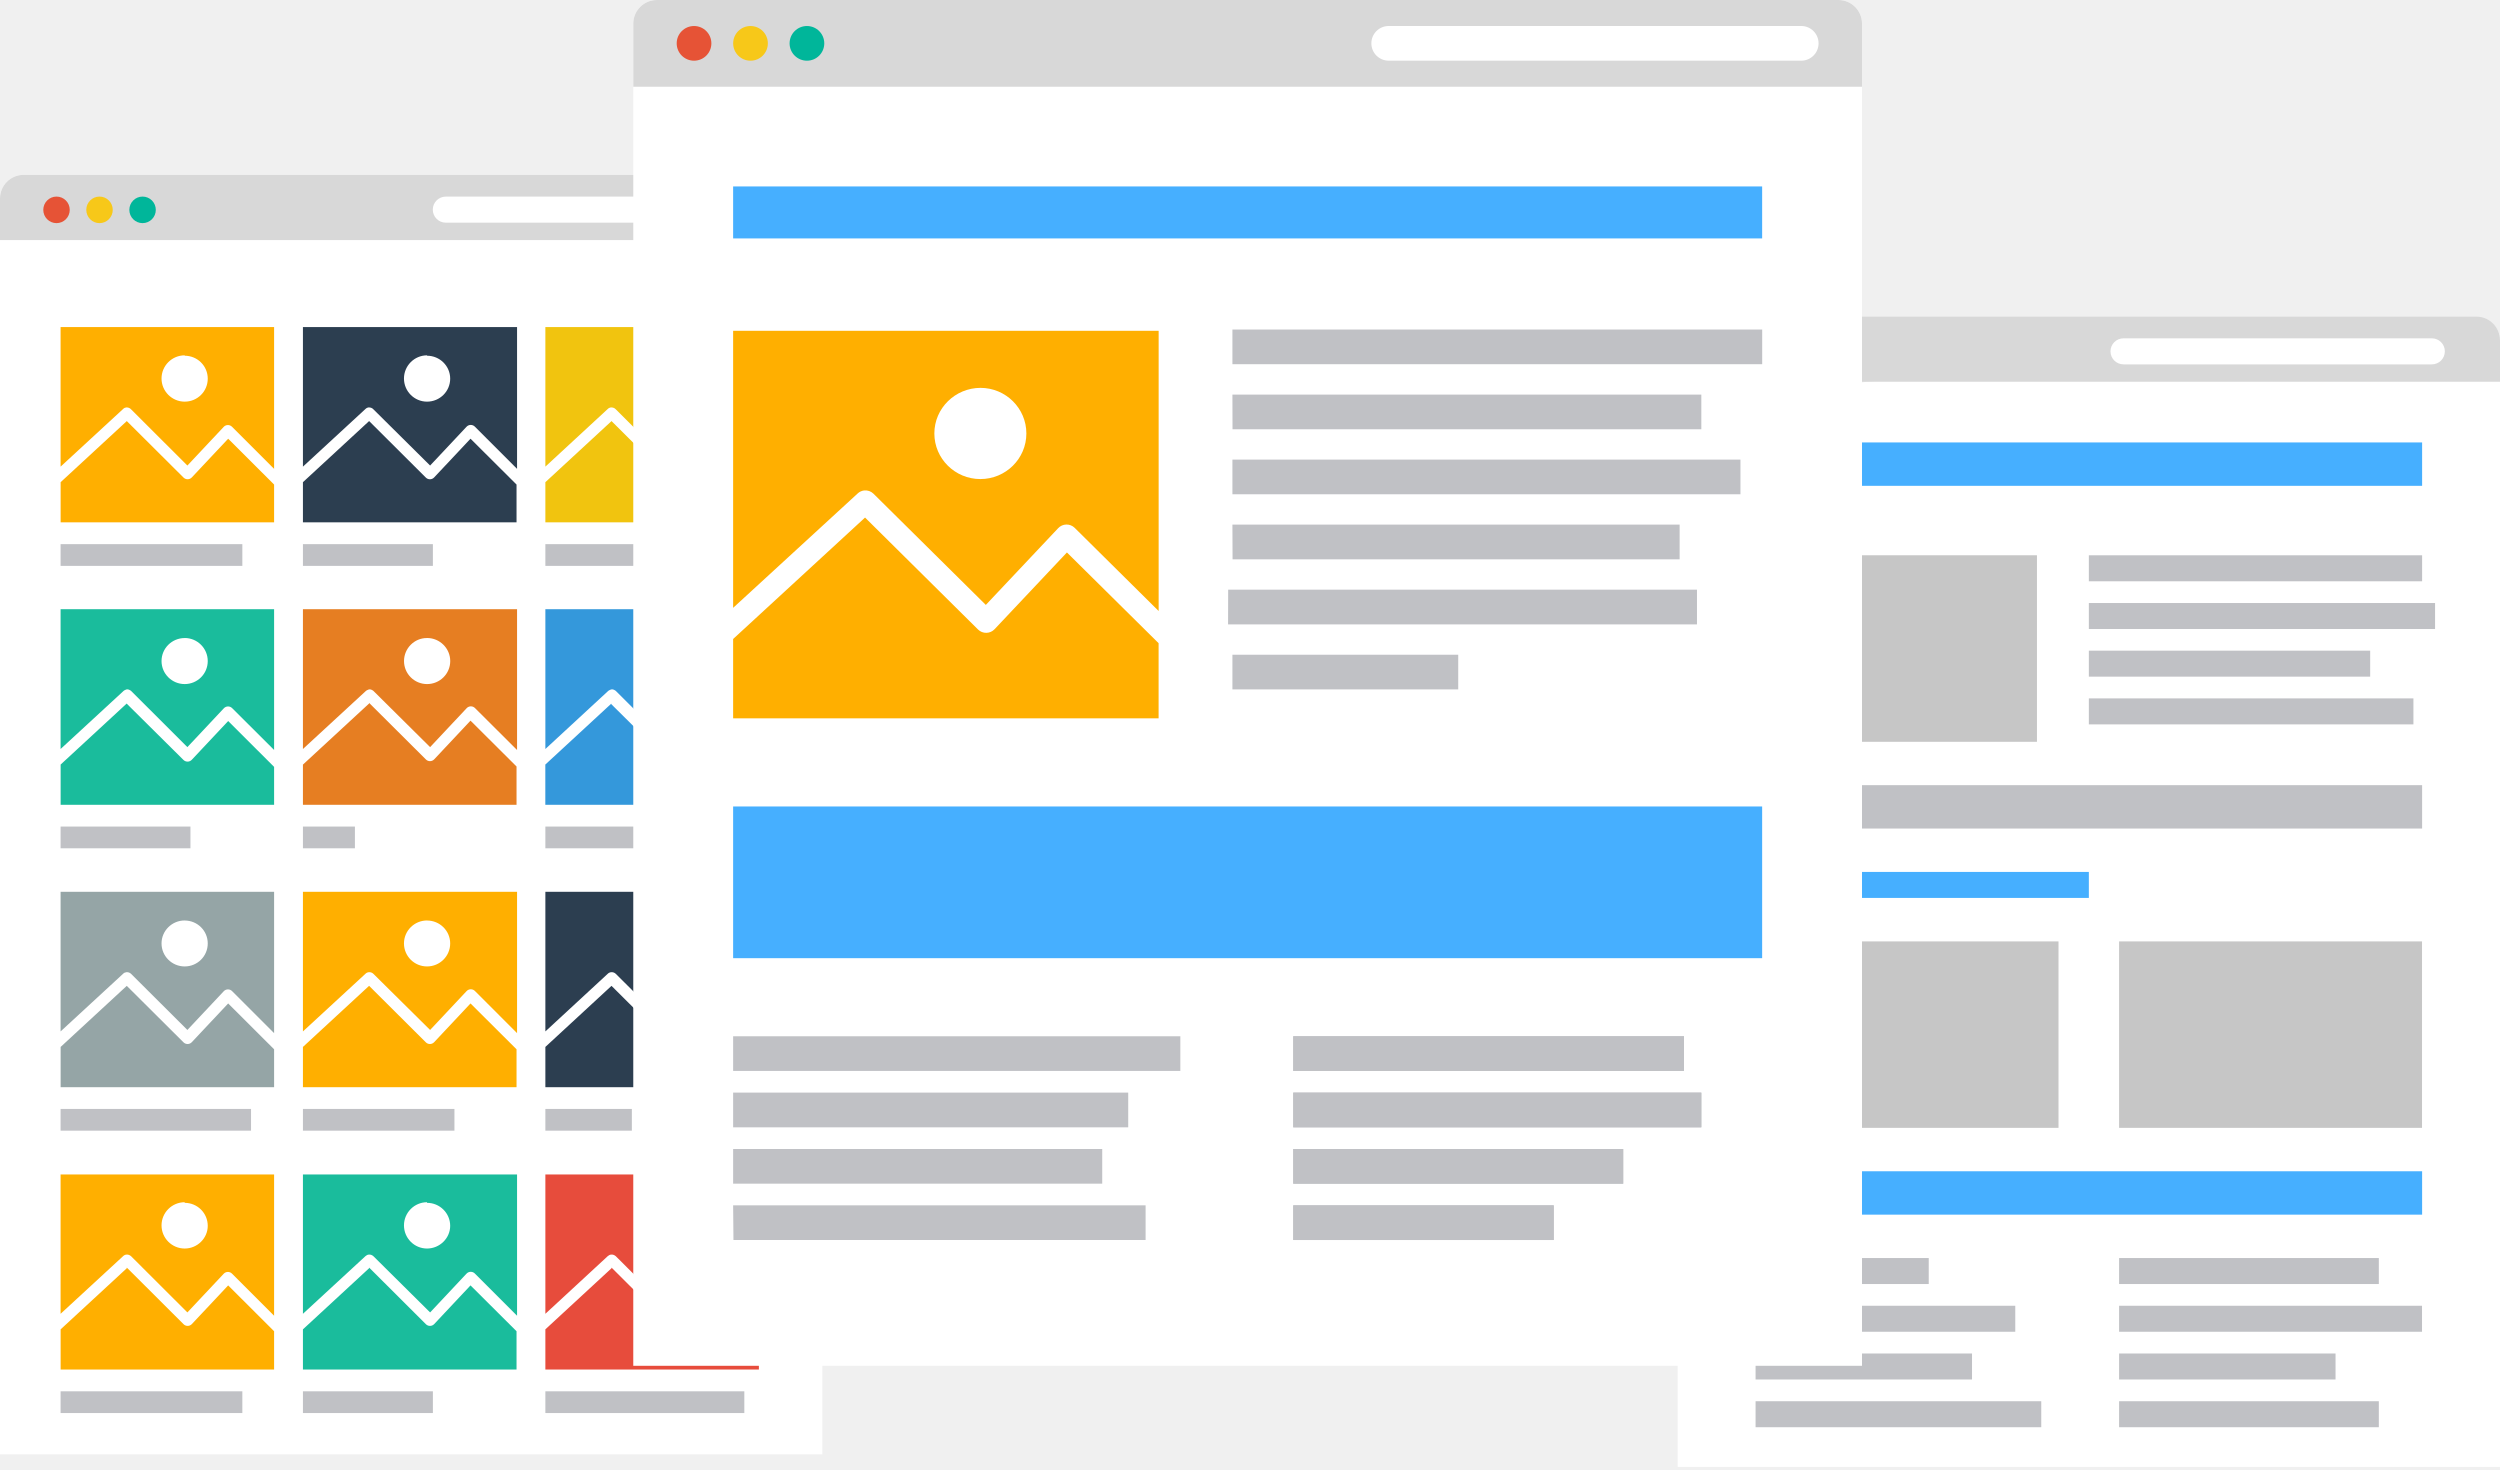
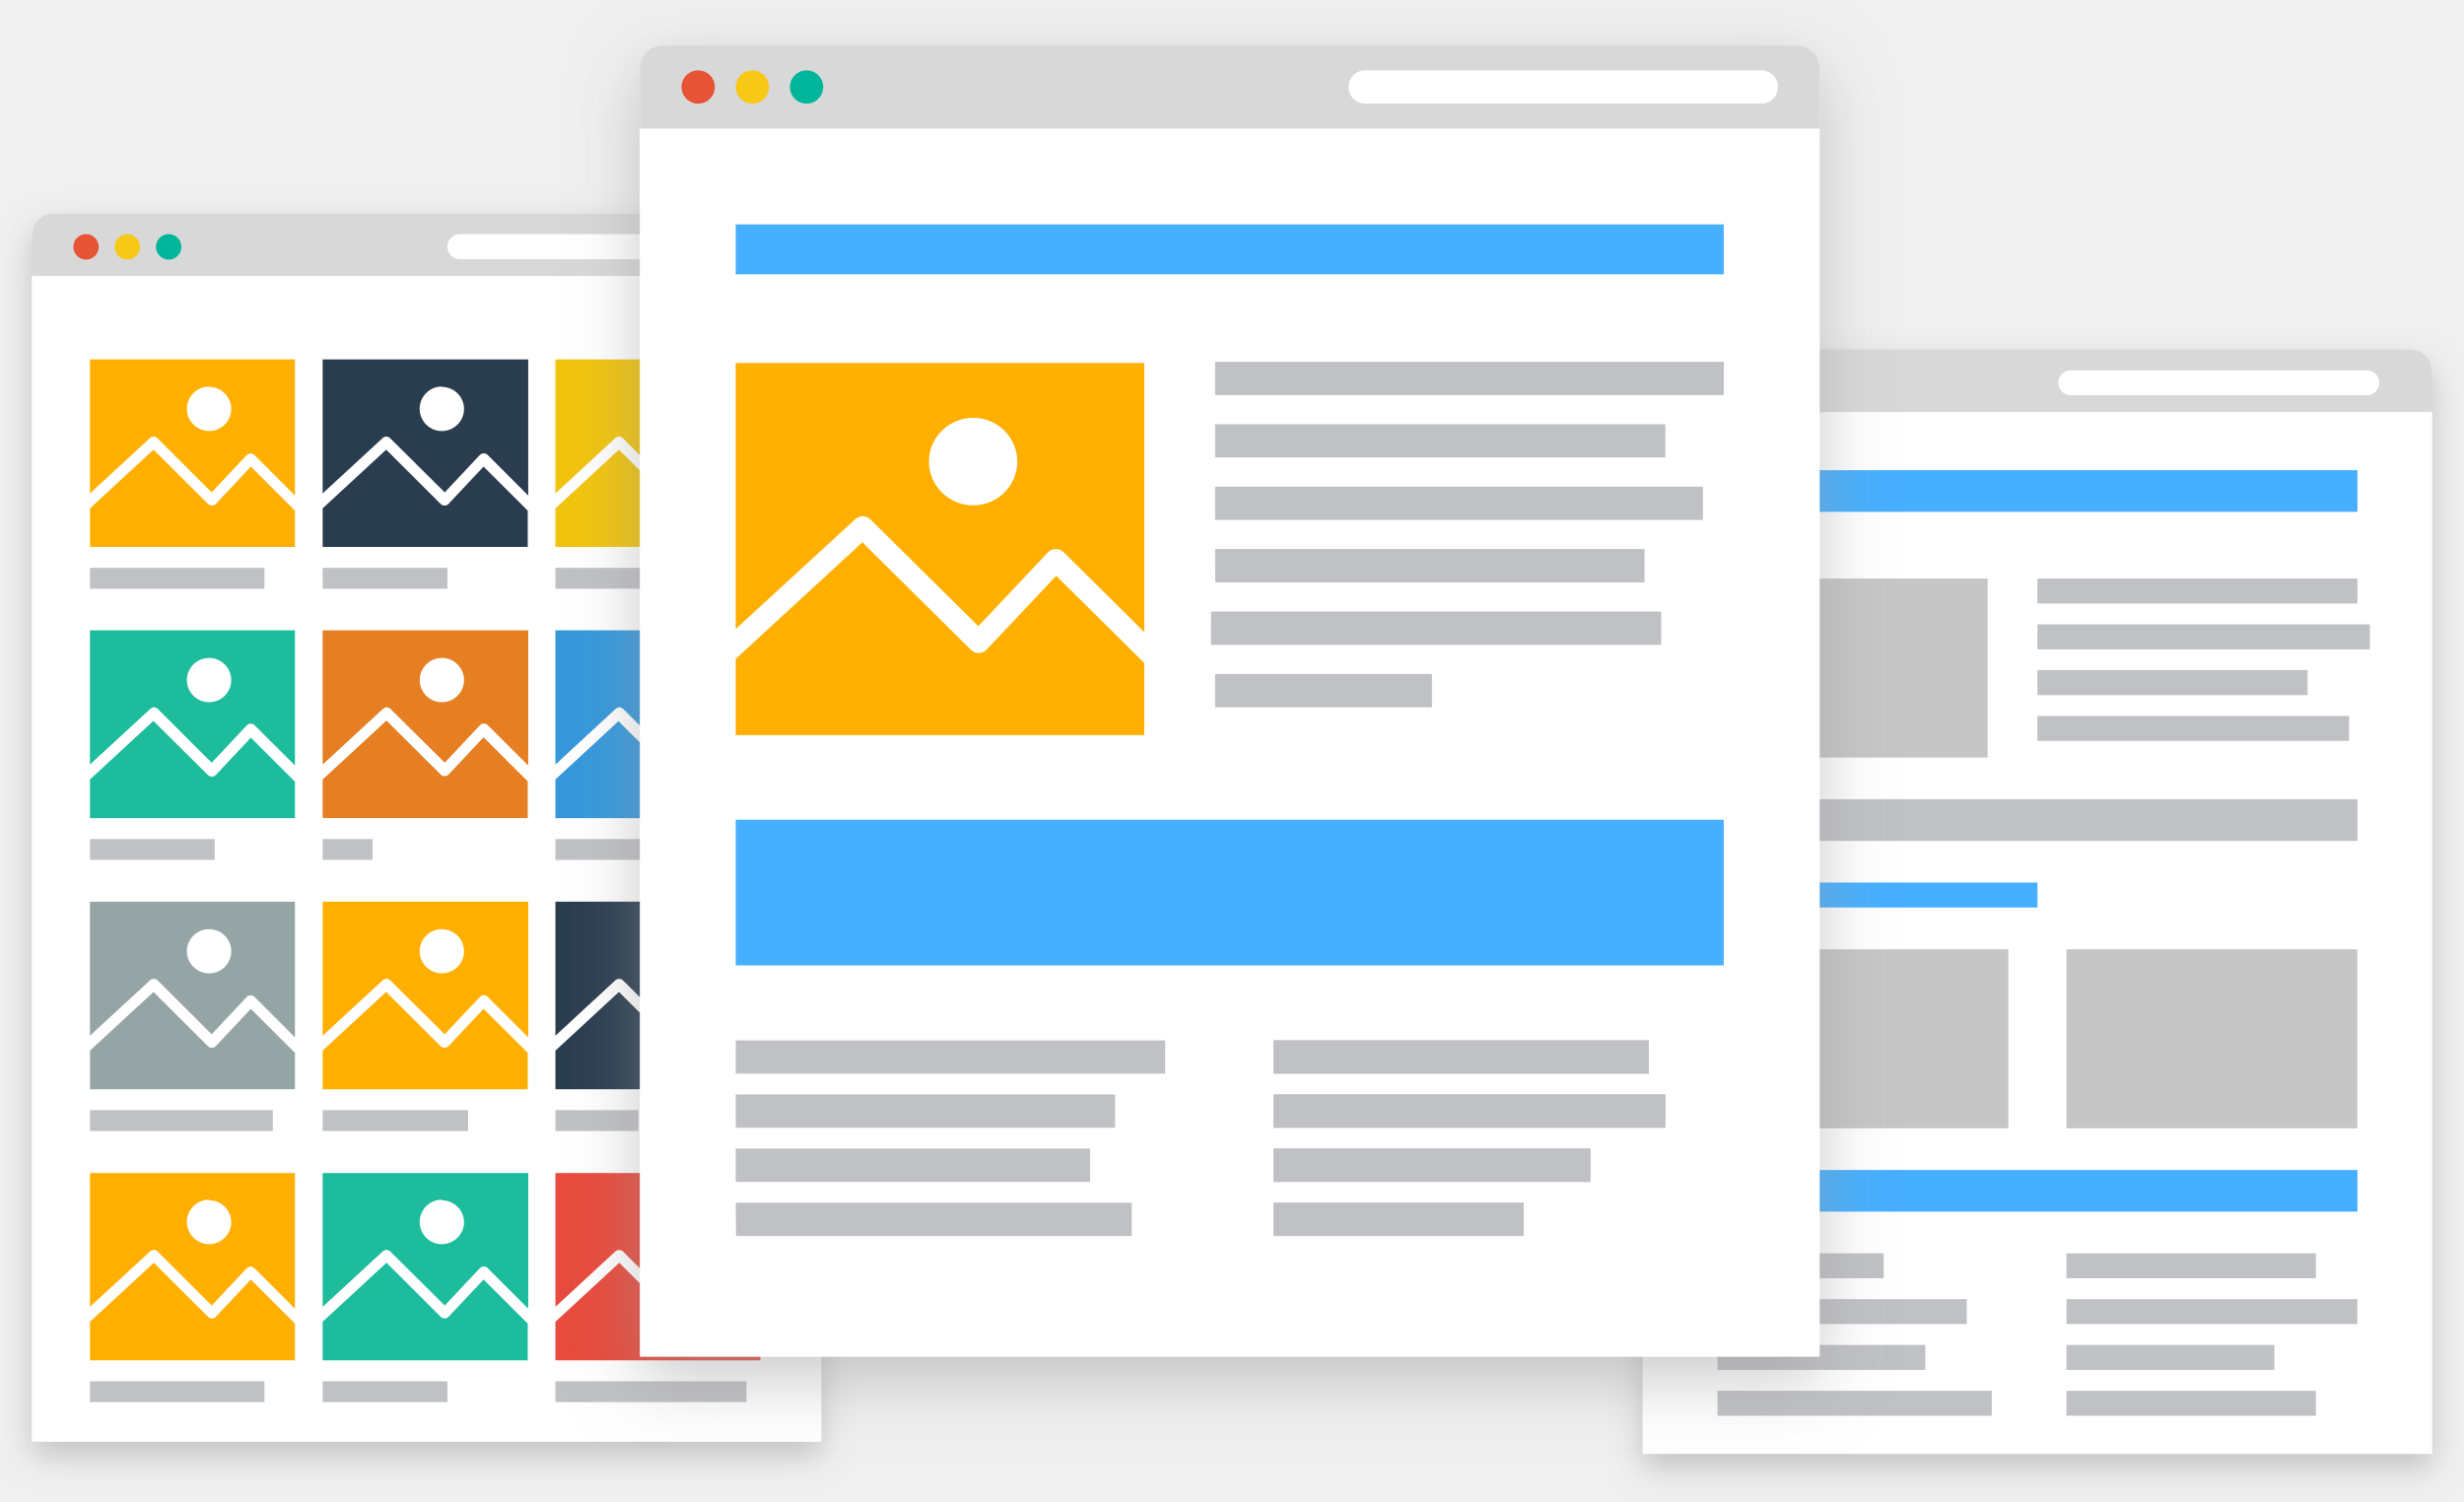
- <svg xmlns="http://www.w3.org/2000/svg" class="blog-svg" viewBox="0 0 529 311">
+ <svg xmlns="http://www.w3.org/2000/svg" class="blog-svg" viewBox="0 0 543 331">
+   <defs>
+     <filter id="a" width="200%" height="200%" x="-50%" y="-50%" filterUnits="objectBoundingBox">
+       <feOffset dy="3" in="SourceAlpha" result="shadowOffsetOuter1" />
+       <feGaussianBlur in="shadowOffsetOuter1" result="shadowBlurOuter1" stdDeviation="3.5" />
+       <feColorMatrix in="shadowBlurOuter1" result="shadowMatrixOuter1" values="0 0 0 0 0.299 0 0 0 0 0.299 0 0 0 0 0.299 0 0 0 0.5 0" />
+       <feMerge>
+         <feMergeNode in="shadowMatrixOuter1" />
+         <feMergeNode in="SourceGraphic" />
+       </feMerge>
+     </filter>
+     <filter id="b" width="200%" height="200%" x="-50%" y="-50%" filterUnits="objectBoundingBox">
+       <feOffset dy="3" in="SourceAlpha" result="shadowOffsetOuter1" />
+       <feGaussianBlur in="shadowOffsetOuter1" result="shadowBlurOuter1" stdDeviation="3.5" />
+       <feColorMatrix in="shadowBlurOuter1" result="shadowMatrixOuter1" values="0 0 0 0 0.299 0 0 0 0 0.299 0 0 0 0 0.299 0 0 0 0.5 0" />
+       <feMerge>
+         <feMergeNode in="shadowMatrixOuter1" />
+         <feMergeNode in="SourceGraphic" />
+       </feMerge>
+     </filter>
+     <filter id="c" width="200%" height="200%" x="-50%" y="-50%" filterUnits="objectBoundingBox">
+       <feOffset dy="5" in="SourceAlpha" result="shadowOffsetOuter1" />
+       <feGaussianBlur in="shadowOffsetOuter1" result="shadowBlurOuter1" stdDeviation="7.5" />
+       <feColorMatrix in="shadowBlurOuter1" result="shadowMatrixOuter1" values="0 0 0 0 0.299 0 0 0 0 0.299 0 0 0 0 0.299 0 0 0 0.5 0" />
+       <feMerge>
+         <feMergeNode in="shadowMatrixOuter1" />
+         <feMergeNode in="SourceGraphic" />
+       </feMerge>
+     </filter>
+   </defs>
  <g fill="none" fill-rule="evenodd">
-     <g transform="translate(0 37)">
+     <g filter="url(#a)" class="page-gauche" transform="translate(7 47)">
      <path fill="#FFF" d="M0 5a5 5 0 0 1 5-5h164a5 5 0 0 1 5 5v265.74H0V5z" />
      <path fill="#D8D8D8" d="M0 5a5 5 0 0 1 5-5h164a5 5 0 0 1 5 5v8.8H0V5z" />
      <g transform="translate(9.158 4.596)">
        <ellipse cx="2.8" cy="2.81" fill="#E65336" rx="2.8" ry="2.81" />
        <ellipse cx="11.9" cy="2.81" fill="#F7C819" rx="2.8" ry="2.81" />
        <ellipse cx="21.01" cy="2.81" fill="#00B69A" rx="2.8" ry="2.81" />
      </g>
      <rect width="70.75" height="5.52" x="91.58" y="4.6" fill="#FFF" rx="2.76" />
      <path fill="#FFAF00" fill-rule="nonzero" d="M12.82 32.17v29.57l13.23-12.2c.18-.2.43-.3.68-.33.37 0 .73.1 1 .4l11.92 11.9 7.7-8.2a1.22 1.22 0 0 1 1.75 0l8.9 8.9v-30H12.83zm26.26 6.1c2.7 0 4.88 2.17 4.88 4.85 0 2.7-2.18 4.87-4.88 4.87s-4.9-2.2-4.9-4.9 2.2-4.9 4.9-4.9zM26.83 52.1l-14 12.93v8.5H58v-8l-9.72-9.7-7.7 8.2a1.22 1.22 0 0 1-1.75.02l-12-11.95z" />
      <path fill="#2C3E50" fill-rule="nonzero" d="M64.1 32.17v29.57l13.23-12.2c.2-.2.43-.3.7-.33.35 0 .72.1.98.4l12 11.9 7.7-8.2a1.22 1.22 0 0 1 1.8 0l8.9 8.9v-30H64.1zm26.26 6.1c2.7 0 4.9 2.17 4.9 4.85 0 2.7-2.2 4.87-4.9 4.87s-4.88-2.2-4.88-4.9 2.2-4.9 4.88-4.9zM78.1 52.1l-14 12.93v8.5h45.2v-8l-9.74-9.7-7.7 8.2a1.22 1.22 0 0 1-1.75.03l-12-11.96z" />
      <path fill="#F1C40F" fill-rule="nonzero" d="M115.4 32.17v29.57l13.2-12.2c.2-.2.44-.3.7-.33.37 0 .73.1 1 .4l11.92 11.9 7.7-8.2a1.22 1.22 0 0 1 1.75 0l8.9 8.9v-30H115.4zm26.25 6.1c2.7 0 4.88 2.17 4.88 4.85 0 2.7-2.18 4.87-4.88 4.87s-4.9-2.2-4.9-4.9 2.2-4.9 4.9-4.9zM129.4 52.1l-14 12.93v8.5h45.18v-8l-9.73-9.7-7.7 8.2a1.22 1.22 0 0 1-1.75.02l-12-11.95z" />
      <path fill="#C0C1C5" d="M12.82 78.14h38.46v4.6H12.82zm102.58 0h42.1v4.6h-42.1zm-51.3 0h27.5v4.6H64.1z" />
      <path fill="#1ABC9C" fill-rule="nonzero" d="M12.82 91.93v29.56l13.23-12.2c.18-.2.43-.3.68-.4.37-.1.73.1 1 .3l11.92 11.9 7.7-8.2a1.22 1.22 0 0 1 1.75-.07l8.9 8.87V91.9H12.83zM39.08 98c2.7 0 4.88 2.2 4.88 4.88 0 2.7-2.18 4.87-4.88 4.87s-4.9-2.18-4.9-4.87c0-2.7 2.2-4.87 4.9-4.87zm-12.25 13.85l-14 12.93v8.52H58v-8.03l-9.72-9.7-7.7 8.2a1.22 1.22 0 0 1-1.75.04l-12-11.9z" />
      <path fill="#E67E22" fill-rule="nonzero" d="M64.1 91.93v29.56l13.23-12.2c.2-.2.43-.3.7-.4.35-.1.72.1.98.3l12 11.9 7.7-8.2a1.22 1.22 0 0 1 1.8-.06l8.9 8.87V91.9H64.1zM90.37 98c2.7 0 4.9 2.2 4.9 4.88 0 2.7-2.2 4.87-4.9 4.87s-4.88-2.18-4.88-4.87c0-2.7 2.2-4.87 4.8-4.87zM78.1 111.86l-14 12.93v8.5h45.2v-8.1l-9.74-9.7-7.7 8.2a1.22 1.22 0 0 1-1.75 0l-12-11.95z" />
      <path fill="#3498DB" fill-rule="nonzero" d="M115.4 91.93v29.56l13.2-12.2c.2-.2.44-.3.7-.4.37-.1.73.1 1 .3l11.92 11.9 7.7-8.2a1.22 1.22 0 0 1 1.75-.07l8.9 8.87V91.9H115.4zM141.64 98c2.7 0 4.88 2.2 4.88 4.88 0 2.7-2.18 4.87-4.88 4.87s-4.9-2.18-4.9-4.87c0-2.7 2.2-4.87 4.9-4.87zm-12.25 13.85l-14 12.93v8.52h45.1v-8.03l-9.78-9.7-7.7 8.2a1.22 1.22 0 0 1-1.75.04l-12-11.9z" />
      <path fill="#C0C1C5" d="M12.82 137.9H40.3v4.6H12.82zm102.58 0H152v4.6h-36.6zm-51.3 0h11v4.6h-11z" />
      <path fill="#95A5A6" fill-rule="nonzero" d="M12.82 151.68v29.57l13.23-12.2c.18-.2.43-.3.68-.33.37-.04.73.08 1 .34l11.92 11.88 7.7-8.2a1.22 1.22 0 0 1 1.75-.03l8.9 8.9v-29.9H12.83zm26.26 6.1c2.7 0 4.88 2.17 4.88 4.85 0 2.7-2.18 4.87-4.88 4.87s-4.9-2.18-4.9-4.87c0-2.68 2.2-4.86 4.9-4.86zM26.83 171.6l-14 12.93v8.52H58v-8.02l-9.72-9.7-7.7 8.2a1.22 1.22 0 0 1-1.75.03l-12-11.95z" />
      <path fill="#FFAF00" fill-rule="nonzero" d="M64.1 151.68v29.57l13.23-12.2c.2-.2.43-.3.7-.33.35-.04.72.08.98.34l12 11.88 7.7-8.2a1.22 1.22 0 0 1 1.8-.03l8.9 8.9v-29.9H64.1zm26.26 6.1c2.7 0 4.9 2.17 4.9 4.85 0 2.7-2.2 4.87-4.9 4.87s-4.88-2.18-4.88-4.87c0-2.68 2.2-4.86 4.88-4.86zM78.1 171.6l-14 12.93v8.52h45.2v-8.02l-9.74-9.7-7.7 8.2a1.22 1.22 0 0 1-1.75.03l-12-11.95z" />
      <path fill="#2C3E50" fill-rule="nonzero" d="M115.4 151.68v29.57l13.2-12.2c.2-.2.44-.3.7-.33.37-.04.73.08 1 .34l11.92 11.88 7.7-8.2a1.22 1.22 0 0 1 1.75-.03l8.9 8.9v-29.9H115.4zm26.25 6.1c2.7 0 4.88 2.17 4.88 4.85 0 2.7-2.18 4.87-4.88 4.87s-4.9-2.18-4.9-4.87c0-2.68 2.2-4.86 4.9-4.86zM129.4 171.6l-14 12.93v8.52h45.18v-8.02l-9.73-9.7-7.7 8.2a1.22 1.22 0 0 1-1.75.03l-12-11.95z" />
      <path fill="#C0C1C5" d="M12.82 197.65h40.3v4.6h-40.3zm102.58 0h18.3v4.6h-18.3zm-51.3 0h32.06v4.6H64.1z" />
      <path fill="#FFAF00" fill-rule="nonzero" d="M12.82 211.44V241l13.23-12.2c.18-.18.43-.3.68-.33.37-.04.73.1 1 .34l11.92 11.9 7.7-8.2a1.22 1.22 0 0 1 1.75 0l8.9 8.9v-29.9H12.83zm26.26 6.08c2.7 0 4.88 2.18 4.88 4.87 0 2.6-2.18 4.8-4.88 4.8s-4.9-2.2-4.9-4.9 2.2-4.9 4.9-4.9zm-12.25 13.84l-14 12.93v8.5H58v-8.1l-9.72-9.7-7.7 8.2a1.22 1.22 0 0 1-1.75 0l-12-11.97z" />
      <path fill="#1ABC9C" fill-rule="nonzero" d="M64.1 211.44V241l13.23-12.2c.2-.18.43-.3.7-.33.35-.04.72.1.98.34l12 11.9 7.7-8.2a1.22 1.22 0 0 1 1.8 0l8.9 8.9v-29.9H64.1zm26.26 6.08c2.7 0 4.9 2.18 4.9 4.87 0 2.6-2.2 4.8-4.9 4.8s-4.88-2.2-4.88-4.9 2.2-4.9 4.88-4.9zM78.1 231.36l-14 12.93v8.5h45.2v-8.1l-9.74-9.7-7.7 8.2a1.22 1.22 0 0 1-1.75 0l-12-11.97z" />
      <path fill="#E74C3C" fill-rule="nonzero" d="M115.4 211.44V241l13.2-12.2c.2-.18.44-.3.7-.33.37-.04.73.1 1 .34l11.92 11.9 7.7-8.2a1.22 1.22 0 0 1 1.75 0l8.9 8.9v-29.9H115.4zm26.25 6.08c2.7 0 4.88 2.18 4.88 4.87 0 2.6-2.18 4.8-4.88 4.8s-4.9-2.2-4.9-4.9 2.2-4.9 4.9-4.9zm-12.25 13.84l-14 12.93v8.5h45.18v-8.1l-9.73-9.7-7.7 8.2a1.22 1.22 0 0 1-1.75 0l-12-11.97z" />
      <path fill="#C0C1C5" d="M12.82 257.4h38.46v4.6H12.82zm102.58 0h42.1v4.6h-42.1zm-51.3 0h27.5v4.6H64.1z" />
    </g>
-     <g transform="translate(355 67)">
+     <g filter="url(#b)" class="page-droite" transform="translate(362 77)">
      <path fill="#FFF" d="M0 22.93c0-2.76 2.23-5.23 4.97-5.52L169.03.5C171.77.24 174 2.24 174 5v238.4H0V22.94z" />
      <path fill="#D8D8D8" d="M0 5a5 5 0 0 1 5-5h164a5 5 0 0 1 5 5v8.77H0V5z" />
      <g transform="translate(9.158 4.59)">
        <ellipse cx="2.8" cy="2.81" fill="#E65336" rx="2.8" ry="2.81" />
        <ellipse cx="11.9" cy="2.81" fill="#F7C819" rx="2.8" ry="2.81" />
        <ellipse cx="21.01" cy="2.81" fill="#00B69A" rx="2.8" ry="2.81" />
      </g>
      <rect width="70.75" height="5.51" x="91.58" y="4.59" fill="#FFF" rx="2.75" />
      <path fill="#46AFFF" d="M16.48 26.62h141.04v9.18H16.48zm0 154.22h141.04v9.18H16.48z" />
      <path fill="#C0C1C5" d="M16.48 99.14h141.04v9.18H16.48z" />
      <path fill="#C6C6C6" d="M18.32 50.5h57.7v39.46H18.3zm-1.84 81.7h64.1v39.46H16.5zm76.92 0h64.1v39.46H93.4z" />
      <path fill="#C0C1C5" d="M87 50.5h70.52V56H87zm0 10.1h73.26v5.5H87zm0 10.08h59.53v5.5H87zm0 10.1h68.68v5.5H87zM16.48 199.2h36.64v5.5H16.48zm0 10.1h54.95v5.5H16.48zm0 10.1h45.8v5.5h-45.8zm0 10.1h60.45v5.5H16.48zm76.92-30.3h54.96v5.5H93.4zm0 10.1h64.1v5.5H93.4zm0 10.1h45.8v5.5H93.4zm0 10.1h54.96v5.5H93.4z" />
      <path fill="#46AFFF" d="M18.32 117.5H87v5.5H18.32z" />
    </g>
-     <g transform="translate(134)">
+     <g filter="url(#c)" class="page-centre" transform="translate(141 10)">
      <path fill="#FFF" d="M0 5c0-2.76 2.25-5 5-5h250a5 5 0 0 1 5 5v284H0V5z" />
      <path fill="#D8D8D8" d="M0 5c0-2.76 2.25-5 5-5h250a5 5 0 0 1 5 5v13.35H0V5z" />
      <g transform="translate(9.187 5.505)">
        <ellipse cx="3.67" cy="3.67" fill="#E65336" rx="3.67" ry="3.67" />
        <ellipse cx="15.62" cy="3.67" fill="#F7C819" rx="3.67" ry="3.67" />
        <ellipse cx="27.56" cy="3.67" fill="#00B69A" rx="3.67" ry="3.67" />
      </g>
      <rect width="94.63" height="7.34" x="156.18" y="5.5" fill="#FFF" rx="3.67" />
      <path fill="#46AFFF" d="M21.13 39.45h217.74v11H21.13zm0 131.2h217.74v32.1H21.13z" />
      <path fill="#FFAF00" fill-rule="nonzero" d="M21.13 70.02v58.6l26.35-24.2a2.44 2.44 0 0 1 1.37-.64 2.45 2.45 0 0 1 1.97.68L74.6 128l15.3-16.23a2.44 2.44 0 0 1 3.5-.08l17.77 17.6V70H21.13zm52.32 12.05c5.37 0 9.73 4.32 9.73 9.65s-4.36 9.65-9.73 9.65-9.74-4.32-9.74-9.65 4.4-9.65 9.8-9.65zm-24.4 27.44l-27.92 25.7V152h90.03v-15.9l-19.4-19.2-15.3 16.23a2.44 2.44 0 0 1-3.5.08l-23.92-23.7z" />
      <path fill="#C0C1C5" d="M126.78 69.73h112.1v7.34h-112.1zm0 13.77H226v7.33h-99.2zm0 13.75h107.5v7.34h-107.5zm0 13.75h94.63v7.35h-94.6zm-.9 13.78h99.2v7.34h-99.22zm.9 13.76h47.78v7.34h-47.78zM21.13 219.27h94.63v7.34H21.13zm0 11.93h83.6v7.34h-83.6zm0 11.93h78.1v7.34h-78.1zm0 11.92h87.28v7.34H21.2zm118.52-35.78h82.68v7.34h-82.68zm0 11.93H226v7.34h-86.35zm0 11.93h69.82v7.34h-69.82zm0 11.92h55.12v7.34h-55.12z" />
      <path d="M139.65 219.27h82.68v7.34h-82.68zm0 11.93H226v7.34h-86.35zm0 11.93h69.82v7.34h-69.82zm0 11.92h55.12v7.34h-55.12z" fill="#C0C1C5" />
    </g>
  </g>
</svg>
